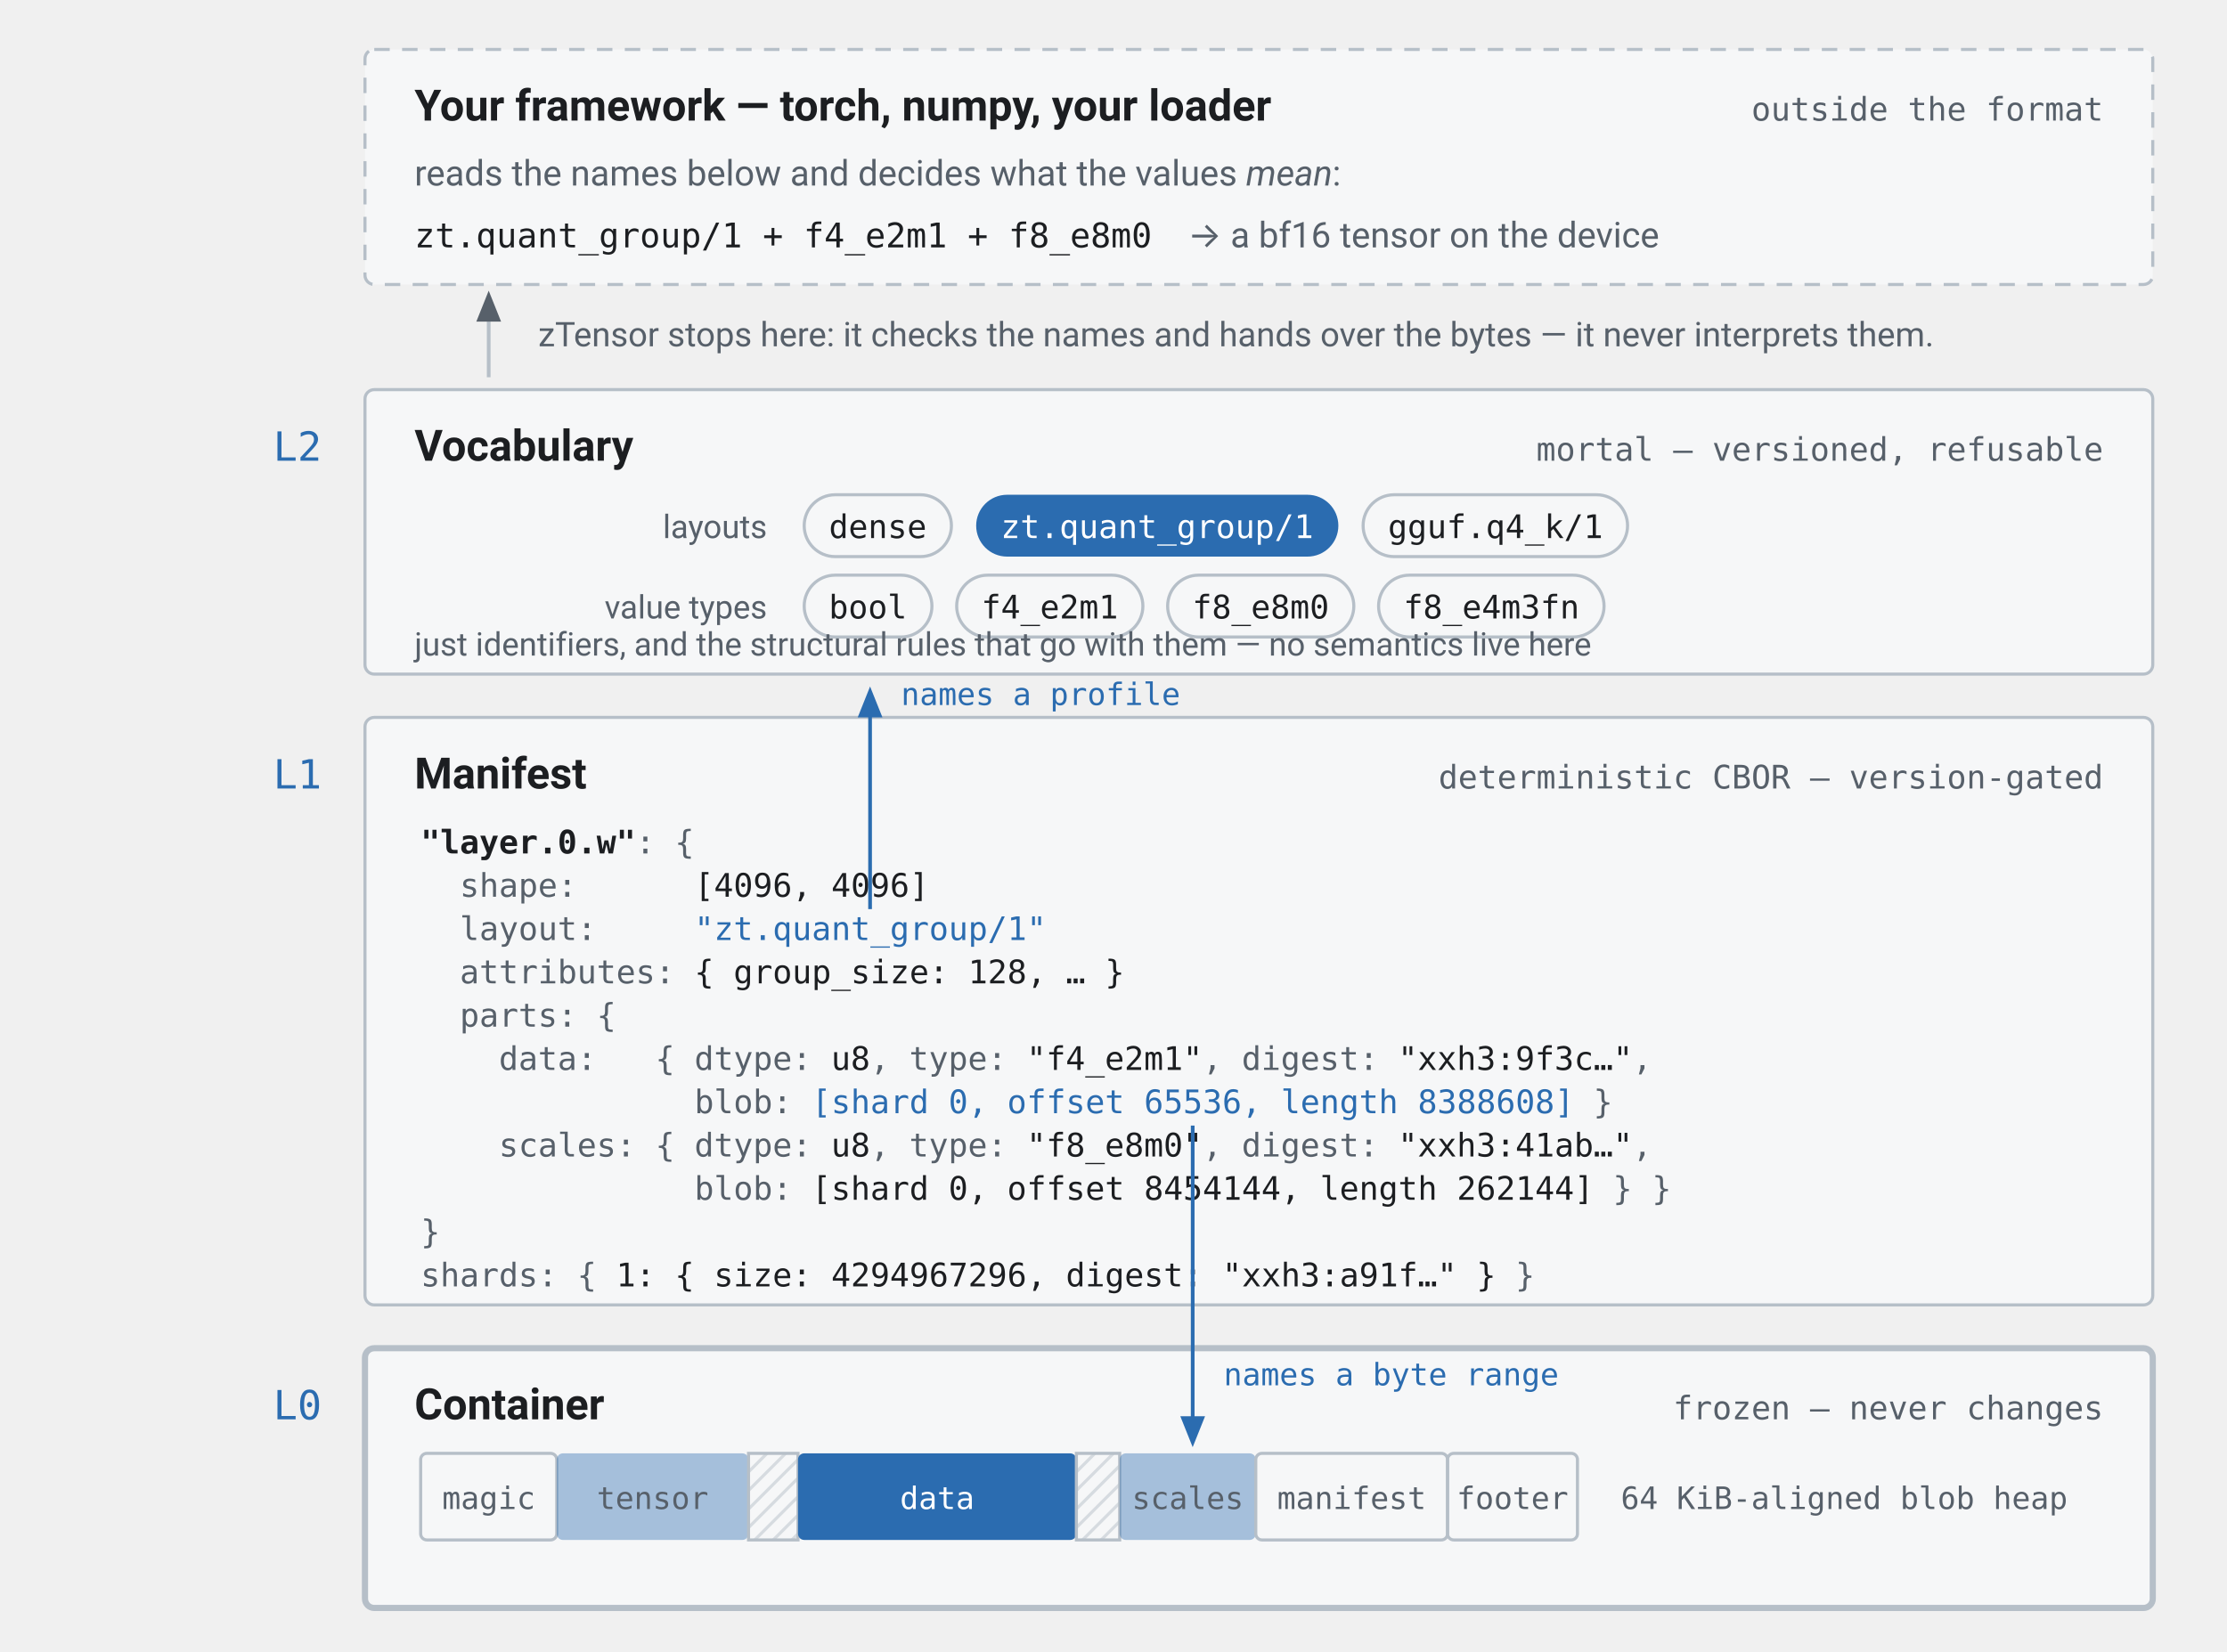
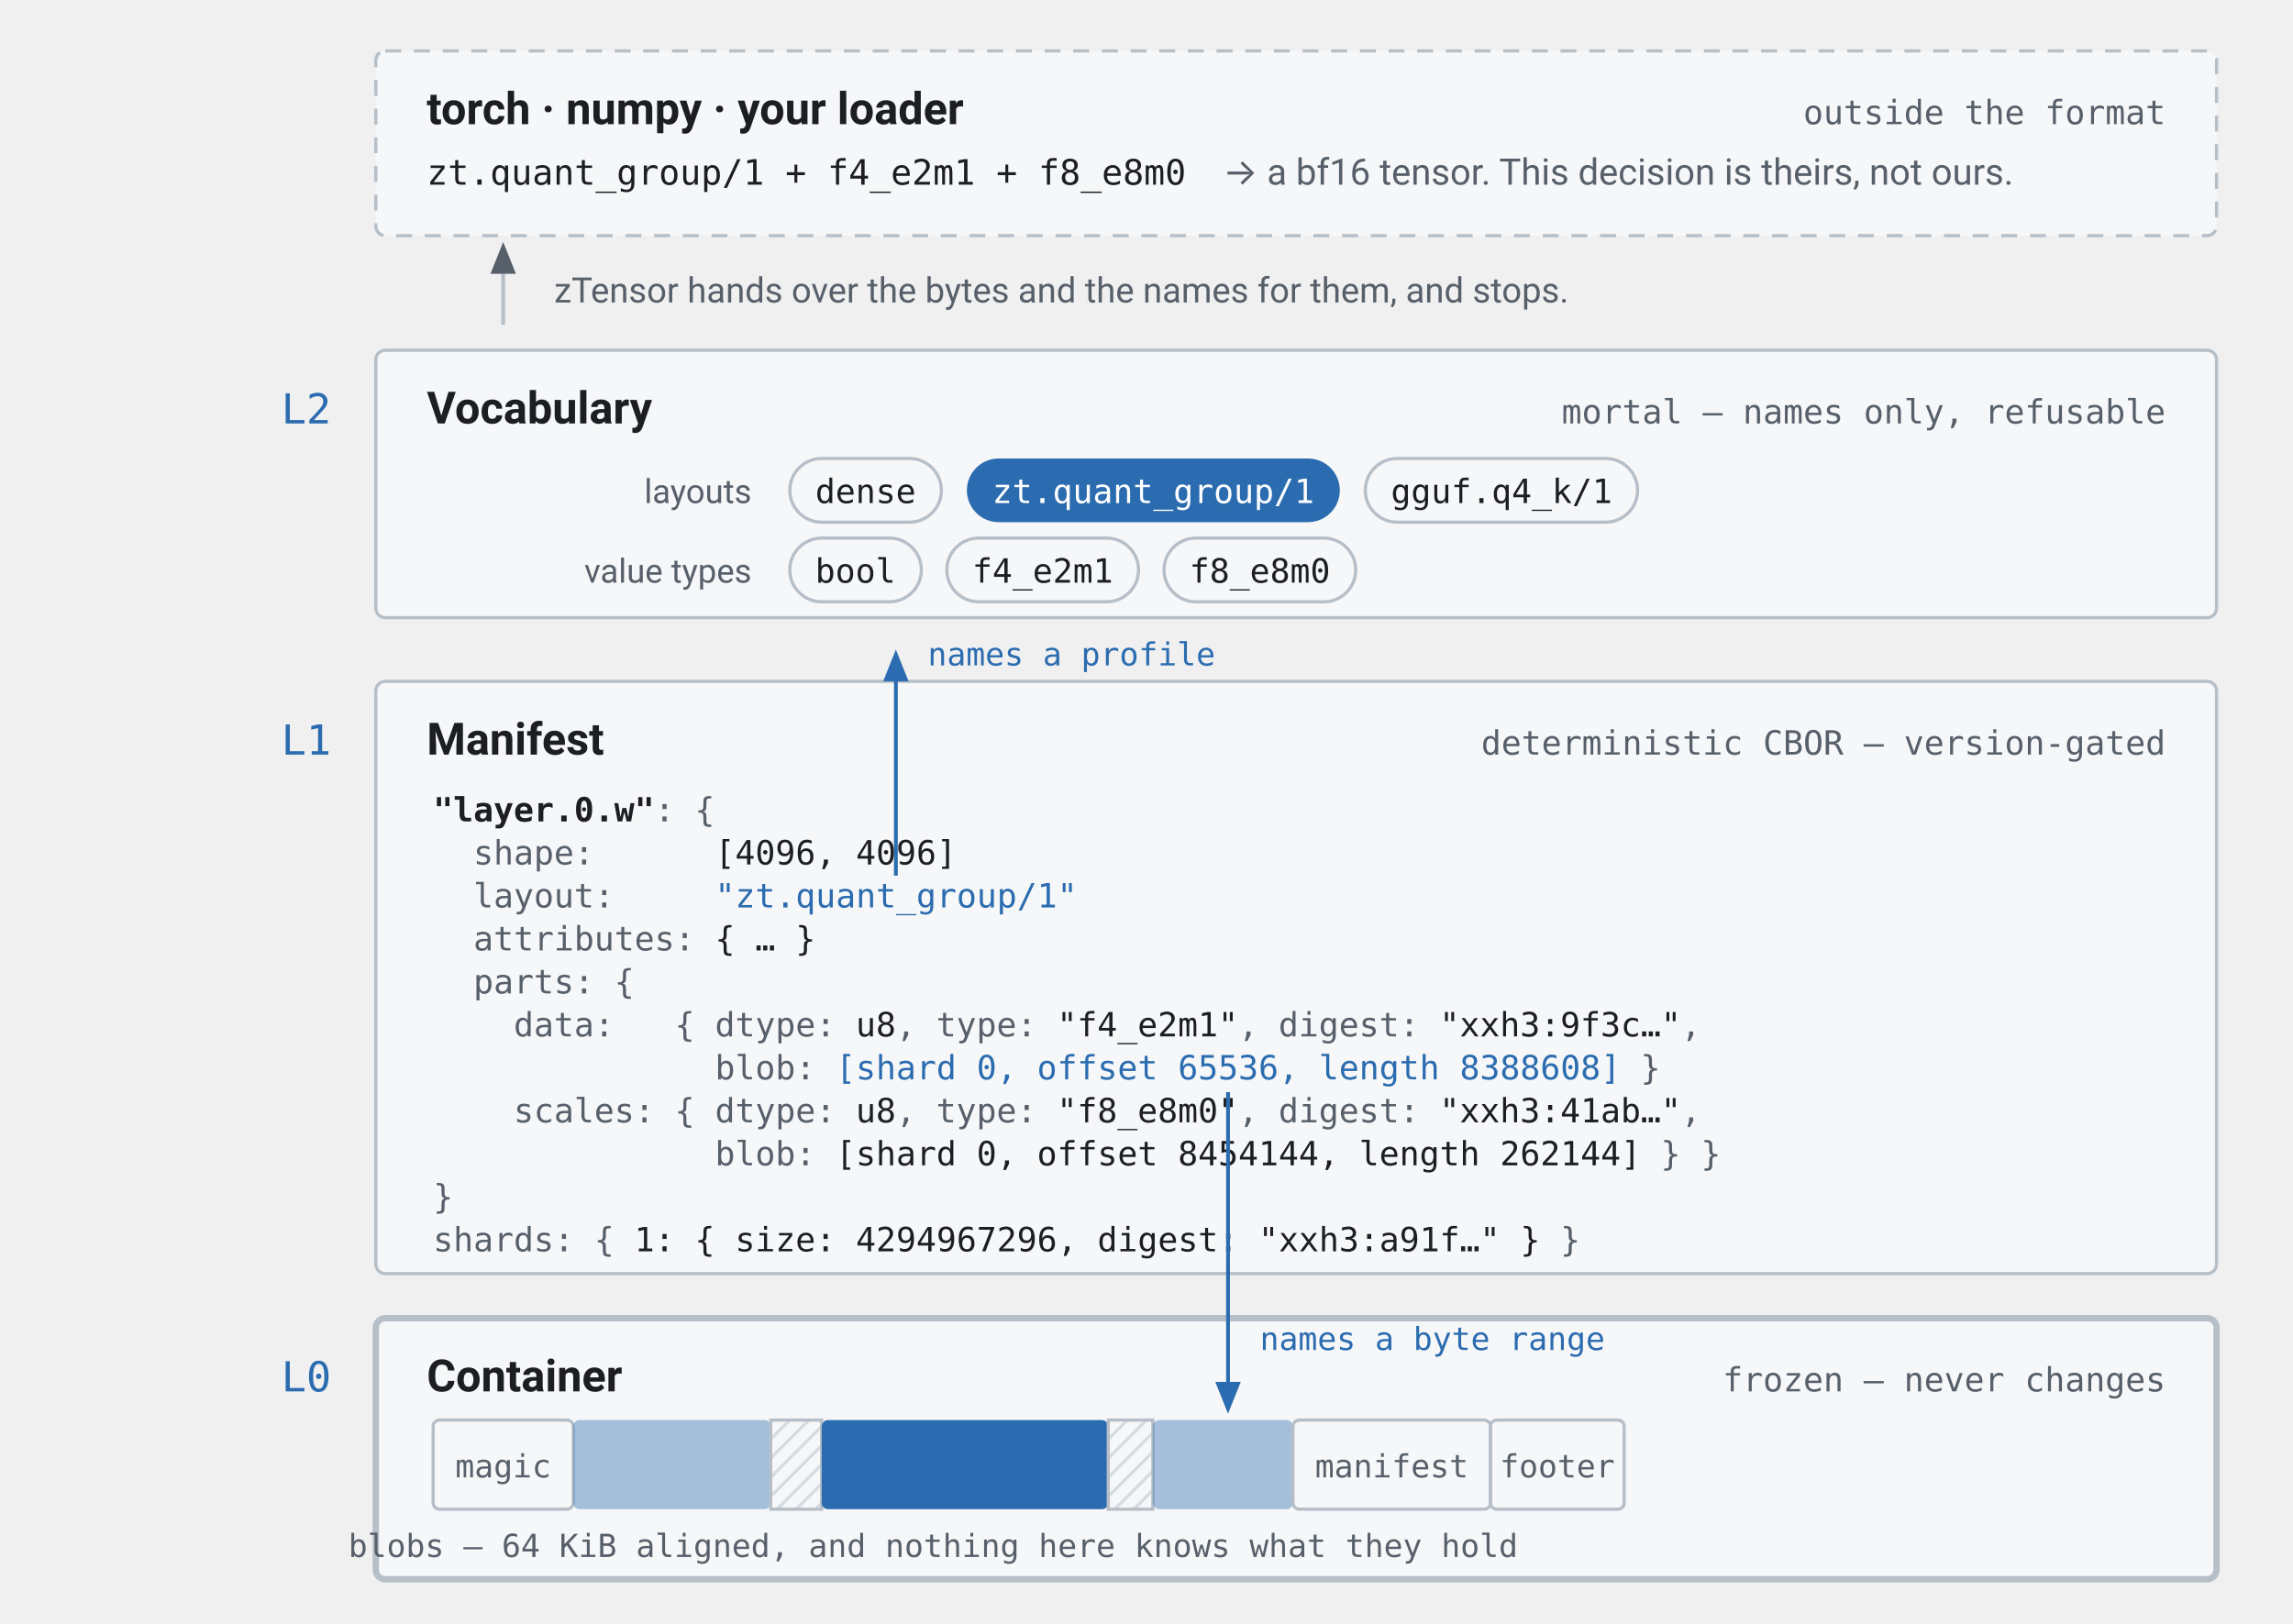
- <svg xmlns="http://www.w3.org/2000/svg" viewBox="0 0 720 534" width="720" height="534" role="img" aria-label="The three layers and what sits above them. L0 is the container: magic, a page-aligned blob heap, the manifest blob and a footer. L1 is the manifest: for each tensor a shape, a layout, attributes, and for each part a dtype, a value type, a digest and a blob triple naming a shard, an offset and a length. L2 is the vocabulary: identifiers and their structural rules. Above all three, outside the format, a framework such as torch reads those names and decides what the values mean.">
+ <svg xmlns="http://www.w3.org/2000/svg" viewBox="0 0 720 510" width="720" height="510" role="img" aria-label="The three layers and what sits above them. L0 is the container: magic, a heap of page-aligned blobs that are all alike, the manifest blob and a footer. L1 is the manifest, naming for each tensor a shape, a layout, attributes, and for each part a dtype, a value type, a digest and a blob triple. L2 is the vocabulary: names only. Above all three, outside the format, a framework such as torch reads those names and decides what the values mean.">
  <style>
    text { font-family: system-ui, -apple-system, "Segoe UI", Roboto, sans-serif; }
    .mono { font-family: ui-monospace, SFMono-Regular, Menlo, Consolas, monospace; }
    .fg { fill: #1c1e21; }
    .dim { fill: #57606a; }
    .rule { stroke: #d0d7de; }
    .edge { stroke: #b6bfc8; }
    .fill-alt { fill: #f6f7f8; }
    .accent { fill: #2b6cb0; }
    .accent-s { stroke: #2b6cb0; }
    .on-accent { fill: #ffffff; }
    .pad { stroke: #b6bfc8; }
    @media (prefers-color-scheme: dark) {
      .fg { fill: #e3e3e3; }
      .dim { fill: #a8a8a8; }
      .rule { stroke: #3a3b3f; }
      .edge { stroke: #4d4e53; }
      .fill-alt { fill: #242526; }
      .accent { fill: #78a9e0; }
      .accent-s { stroke: #78a9e0; }
      .on-accent { fill: #1b1b1d; }
      .pad { stroke: #4d4e53; }
    }
  </style>
-   <rect x="118" y="16" width="578" height="76" rx="3" class="fill-alt edge" stroke-width="1" stroke-dasharray="5 4" />
-   <text class="fg" x="134" y="39" font-size="14" font-weight="600">Your framework — torch, numpy, your loader</text>
+   <rect x="118" y="16" width="578" height="58" rx="3" class="fill-alt edge" stroke-width="1" stroke-dasharray="5 4" />
+   <text class="fg" x="134" y="39" font-size="14" font-weight="600">torch · numpy · your loader</text>
  <text class="mono dim" x="680" y="39" font-size="10.5" text-anchor="end">outside the format</text>
-   <text class="dim" x="134" y="60" font-size="11.5">reads the names below and decides what the values <tspan font-style="italic">mean</tspan>:</text>
-   <text class="mono fg" x="134" y="80" font-size="11">zt.quant_group/1 + f4_e2m1 + f8_e8m0</text>
-   <text class="dim" x="384" y="80" font-size="11.5">→ a bf16 tensor on the device</text>
-   <line class="edge" x1="158" y1="122" x2="158" y2="98" stroke-width="1.2" />
-   <path d="M 154 104 L 158 94 L 162 104 Z" class="dim" />
-   <text class="dim" x="174" y="112" font-size="11">zTensor stops here: it checks the names and hands over the bytes — it never interprets them.</text>
-   <rect x="118" y="126" width="578" height="92" rx="3" class="fill-alt edge" stroke-width="1" />
-   <text class="mono accent" x="104" y="149" font-size="13" text-anchor="end">L2</text>
-   <text class="fg" x="134" y="149" font-size="14" font-weight="600">Vocabulary</text>
-   <text class="mono dim" x="680" y="149" font-size="10.5" text-anchor="end">mortal — versioned, refusable</text>
-   <text class="dim" x="248" y="174" font-size="10.5" text-anchor="end">layouts</text>
-   <rect x="260.0" y="160" width="47.6" height="20" rx="10" class="fill-alt edge" stroke-width="1" />
-   <text class="mono fg" x="283.8" y="174" font-size="10.5" text-anchor="middle">dense</text>
-   <rect x="315.6" y="160" width="117.1" height="20" rx="10" class="accent" stroke-width="1" />
-   <text class="mono on-accent" x="374.1" y="174" font-size="10.5" text-anchor="middle">zt.quant_group/1</text>
-   <rect x="440.7" y="160" width="85.5" height="20" rx="10" class="fill-alt edge" stroke-width="1" />
-   <text class="mono fg" x="483.5" y="174" font-size="10.5" text-anchor="middle">gguf.q4_k/1</text>
-   <text class="dim" x="248" y="200" font-size="10.5" text-anchor="end">value types</text>
-   <rect x="260.0" y="186" width="41.3" height="20" rx="10" class="fill-alt edge" stroke-width="1" />
-   <text class="mono fg" x="280.6" y="200" font-size="10.5" text-anchor="middle">bool</text>
-   <rect x="309.3" y="186" width="60.2" height="20" rx="10" class="fill-alt edge" stroke-width="1" />
-   <text class="mono fg" x="339.4" y="200" font-size="10.5" text-anchor="middle">f4_e2m1</text>
-   <rect x="377.5" y="186" width="60.2" height="20" rx="10" class="fill-alt edge" stroke-width="1" />
-   <text class="mono fg" x="407.6" y="200" font-size="10.5" text-anchor="middle">f8_e8m0</text>
-   <rect x="445.7" y="186" width="72.9" height="20" rx="10" class="fill-alt edge" stroke-width="1" />
-   <text class="mono fg" x="482.2" y="200" font-size="10.5" text-anchor="middle">f8_e4m3fn</text>
-   <text class="dim" x="134" y="212" font-size="10.5">just identifiers, and the structural rules that go with them — no semantics live here</text>
-   <rect x="118" y="232" width="578" height="190" rx="3" class="fill-alt edge" stroke-width="1" />
-   <text class="mono accent" x="104" y="255" font-size="13" text-anchor="end">L1</text>
-   <text class="fg" x="134" y="255" font-size="14" font-weight="600">Manifest</text>
-   <text class="mono dim" x="680" y="255" font-size="10.5" text-anchor="end">deterministic CBOR — version-gated</text>
-   <text class="mono fg" x="136.0" y="276" font-size="10.5" font-weight="600" xml:space="preserve">"layer.0.w"</text>
-   <text class="mono dim" x="205.5" y="276" font-size="10.5" xml:space="preserve">: {</text>
-   <text class="mono dim" x="136.0" y="290" font-size="10.5" xml:space="preserve">  shape:      </text>
-   <text class="mono fg" x="224.5" y="290" font-size="10.5" xml:space="preserve">[4096, 4096]</text>
-   <text class="mono dim" x="136.0" y="304" font-size="10.5" xml:space="preserve">  layout:     </text>
-   <text class="mono accent" x="224.5" y="304" font-size="10.5" xml:space="preserve">"zt.quant_group/1"</text>
-   <text class="mono dim" x="136.0" y="318" font-size="10.5" xml:space="preserve">  attributes: </text>
-   <text class="mono fg" x="224.5" y="318" font-size="10.5" xml:space="preserve">{ group_size: 128, … }</text>
-   <text class="mono dim" x="136.0" y="332" font-size="10.5" xml:space="preserve">  parts: {</text>
-   <text class="mono dim" x="136.0" y="346" font-size="10.5" xml:space="preserve">    data:   { dtype: </text>
-   <text class="mono fg" x="268.7" y="346" font-size="10.5" xml:space="preserve">u8</text>
-   <text class="mono dim" x="281.3" y="346" font-size="10.5" xml:space="preserve">, type: </text>
-   <text class="mono fg" x="331.9" y="346" font-size="10.5" xml:space="preserve">"f4_e2m1"</text>
-   <text class="mono dim" x="388.8" y="346" font-size="10.5" xml:space="preserve">, digest: </text>
-   <text class="mono fg" x="452.0" y="346" font-size="10.5" xml:space="preserve">"xxh3:9f3c…"</text>
-   <text class="mono dim" x="527.8" y="346" font-size="10.5" xml:space="preserve">,</text>
-   <text class="mono dim" x="136.0" y="360" font-size="10.5" xml:space="preserve">              blob: </text>
-   <text class="mono accent" x="262.4" y="360" font-size="10.5" xml:space="preserve">[shard 0, offset 65536, length 8388608]</text>
-   <text class="mono dim" x="508.8" y="360" font-size="10.5" xml:space="preserve"> }</text>
-   <text class="mono dim" x="136.0" y="374" font-size="10.5" xml:space="preserve">    scales: { dtype: </text>
-   <text class="mono fg" x="268.7" y="374" font-size="10.5" xml:space="preserve">u8</text>
-   <text class="mono dim" x="281.3" y="374" font-size="10.5" xml:space="preserve">, type: </text>
-   <text class="mono fg" x="331.9" y="374" font-size="10.5" xml:space="preserve">"f8_e8m0"</text>
-   <text class="mono dim" x="388.8" y="374" font-size="10.5" xml:space="preserve">, digest: </text>
-   <text class="mono fg" x="452.0" y="374" font-size="10.5" xml:space="preserve">"xxh3:41ab…"</text>
-   <text class="mono dim" x="527.8" y="374" font-size="10.5" xml:space="preserve">,</text>
-   <text class="mono dim" x="136.0" y="388" font-size="10.5" xml:space="preserve">              blob: </text>
-   <text class="mono fg" x="262.4" y="388" font-size="10.5" xml:space="preserve">[shard 0, offset 8454144, length 262144]</text>
-   <text class="mono dim" x="515.1" y="388" font-size="10.5" xml:space="preserve"> } }</text>
-   <text class="mono dim" x="136.0" y="402" font-size="10.5" xml:space="preserve">}</text>
-   <text class="mono dim" x="136.0" y="416" font-size="10.5" xml:space="preserve">shards: { </text>
-   <text class="mono fg" x="199.2" y="416" font-size="10.5" xml:space="preserve">1: { size: 4294967296, digest: "xxh3:a91f…" }</text>
-   <text class="mono dim" x="483.6" y="416" font-size="10.5" xml:space="preserve"> }</text>
-   <rect x="118" y="436" width="578" height="84" rx="3" class="fill-alt edge" stroke-width="2" />
-   <text class="mono accent" x="104" y="459" font-size="13" text-anchor="end">L0</text>
-   <text class="fg" x="134" y="459" font-size="14" font-weight="600">Container</text>
-   <text class="mono dim" x="680" y="459" font-size="10.5" text-anchor="end">frozen — never changes</text>
-   <rect x="136" y="470" width="44" height="28" rx="2" fill="none" class="edge" stroke-width="1" />
-   <text class="mono dim" x="158.0" y="488" font-size="10" text-anchor="middle">magic</text>
-   <rect class="accent" x="180" y="470" width="62" height="28" rx="2" opacity="0.4" />
-   <text class="mono dim" x="211.0" y="488" font-size="10" text-anchor="middle">tensor</text>
+   <text class="mono fg" x="134" y="58" font-size="11">zt.quant_group/1 + f4_e2m1 + f8_e8m0</text>
+   <text class="dim" x="384" y="58" font-size="11.5">→ a bf16 tensor. This decision is theirs, not ours.</text>
+   <line class="edge" x1="158" y1="102" x2="158" y2="80" stroke-width="1.2" />
+   <path d="M 154 86 L 158 76 L 162 86 Z" class="dim" />
+   <text class="dim" x="174" y="95" font-size="11">zTensor hands over the bytes and the names for them, and stops.</text>
+   <rect x="118" y="110" width="578" height="84" rx="3" class="fill-alt edge" stroke-width="1" />
+   <text class="mono accent" x="104" y="133" font-size="13" text-anchor="end">L2</text>
+   <text class="fg" x="134" y="133" font-size="14" font-weight="600">Vocabulary</text>
+   <text class="mono dim" x="680" y="133" font-size="10.5" text-anchor="end">mortal — names only, refusable</text>
+   <text class="dim" x="236" y="158" font-size="10.5" text-anchor="end">layouts</text>
+   <rect x="248.0" y="144" width="47.6" height="20" rx="10" class="fill-alt edge" stroke-width="1" />
+   <text class="mono fg" x="271.8" y="158" font-size="10.5" text-anchor="middle">dense</text>
+   <rect x="303.6" y="144" width="117.1" height="20" rx="10" class="accent" stroke-width="1" />
+   <text class="mono on-accent" x="362.1" y="158" font-size="10.5" text-anchor="middle">zt.quant_group/1</text>
+   <rect x="428.7" y="144" width="85.5" height="20" rx="10" class="fill-alt edge" stroke-width="1" />
+   <text class="mono fg" x="471.5" y="158" font-size="10.5" text-anchor="middle">gguf.q4_k/1</text>
+   <text class="dim" x="236" y="183" font-size="10.5" text-anchor="end">value types</text>
+   <rect x="248.0" y="169" width="41.3" height="20" rx="10" class="fill-alt edge" stroke-width="1" />
+   <text class="mono fg" x="268.6" y="183" font-size="10.5" text-anchor="middle">bool</text>
+   <rect x="297.3" y="169" width="60.2" height="20" rx="10" class="fill-alt edge" stroke-width="1" />
+   <text class="mono fg" x="327.4" y="183" font-size="10.5" text-anchor="middle">f4_e2m1</text>
+   <rect x="365.5" y="169" width="60.2" height="20" rx="10" class="fill-alt edge" stroke-width="1" />
+   <text class="mono fg" x="395.6" y="183" font-size="10.5" text-anchor="middle">f8_e8m0</text>
+   <rect x="118" y="214" width="578" height="186" rx="3" class="fill-alt edge" stroke-width="1" />
+   <text class="mono accent" x="104" y="237" font-size="13" text-anchor="end">L1</text>
+   <text class="fg" x="134" y="237" font-size="14" font-weight="600">Manifest</text>
+   <text class="mono dim" x="680" y="237" font-size="10.5" text-anchor="end">deterministic CBOR — version-gated</text>
+   <text class="mono fg" x="136.0" y="258.0" font-size="10.5" font-weight="600" xml:space="preserve">"layer.0.w"</text>
+   <text class="mono dim" x="205.5" y="258.0" font-size="10.5" xml:space="preserve">: {</text>
+   <text class="mono dim" x="136.0" y="271.5" font-size="10.5" xml:space="preserve">  shape:      </text>
+   <text class="mono fg" x="224.5" y="271.5" font-size="10.5" xml:space="preserve">[4096, 4096]</text>
+   <text class="mono dim" x="136.0" y="285.0" font-size="10.5" xml:space="preserve">  layout:     </text>
+   <text class="mono accent" x="224.5" y="285.0" font-size="10.5" xml:space="preserve">"zt.quant_group/1"</text>
+   <text class="mono dim" x="136.0" y="298.5" font-size="10.5" xml:space="preserve">  attributes: </text>
+   <text class="mono fg" x="224.5" y="298.5" font-size="10.5" xml:space="preserve">{ … }</text>
+   <text class="mono dim" x="136.0" y="312.0" font-size="10.5" xml:space="preserve">  parts: {</text>
+   <text class="mono dim" x="136.0" y="325.5" font-size="10.5" xml:space="preserve">    data:   { dtype: </text>
+   <text class="mono fg" x="268.7" y="325.5" font-size="10.5" xml:space="preserve">u8</text>
+   <text class="mono dim" x="281.3" y="325.5" font-size="10.5" xml:space="preserve">, type: </text>
+   <text class="mono fg" x="331.9" y="325.5" font-size="10.5" xml:space="preserve">"f4_e2m1"</text>
+   <text class="mono dim" x="388.8" y="325.5" font-size="10.5" xml:space="preserve">, digest: </text>
+   <text class="mono fg" x="452.0" y="325.5" font-size="10.5" xml:space="preserve">"xxh3:9f3c…"</text>
+   <text class="mono dim" x="527.8" y="325.5" font-size="10.5" xml:space="preserve">,</text>
+   <text class="mono dim" x="136.0" y="339.0" font-size="10.5" xml:space="preserve">              blob: </text>
+   <text class="mono accent" x="262.4" y="339.0" font-size="10.5" xml:space="preserve">[shard 0, offset 65536, length 8388608]</text>
+   <text class="mono dim" x="508.8" y="339.0" font-size="10.5" xml:space="preserve"> }</text>
+   <text class="mono dim" x="136.0" y="352.5" font-size="10.5" xml:space="preserve">    scales: { dtype: </text>
+   <text class="mono fg" x="268.7" y="352.5" font-size="10.5" xml:space="preserve">u8</text>
+   <text class="mono dim" x="281.3" y="352.5" font-size="10.5" xml:space="preserve">, type: </text>
+   <text class="mono fg" x="331.9" y="352.5" font-size="10.5" xml:space="preserve">"f8_e8m0"</text>
+   <text class="mono dim" x="388.8" y="352.5" font-size="10.5" xml:space="preserve">, digest: </text>
+   <text class="mono fg" x="452.0" y="352.5" font-size="10.5" xml:space="preserve">"xxh3:41ab…"</text>
+   <text class="mono dim" x="527.8" y="352.5" font-size="10.5" xml:space="preserve">,</text>
+   <text class="mono dim" x="136.0" y="366.0" font-size="10.5" xml:space="preserve">              blob: </text>
+   <text class="mono fg" x="262.4" y="366.0" font-size="10.5" xml:space="preserve">[shard 0, offset 8454144, length 262144]</text>
+   <text class="mono dim" x="515.1" y="366.0" font-size="10.5" xml:space="preserve"> } }</text>
+   <text class="mono dim" x="136.0" y="379.5" font-size="10.5" xml:space="preserve">}</text>
+   <text class="mono dim" x="136.0" y="393.0" font-size="10.5" xml:space="preserve">shards: { </text>
+   <text class="mono fg" x="199.2" y="393.0" font-size="10.5" xml:space="preserve">1: { size: 4294967296, digest: "xxh3:a91f…" }</text>
+   <text class="mono dim" x="483.6" y="393.0" font-size="10.5" xml:space="preserve"> }</text>
+   <rect x="118" y="414" width="578" height="82" rx="3" class="fill-alt edge" stroke-width="2" />
+   <text class="mono accent" x="104" y="437" font-size="13" text-anchor="end">L0</text>
+   <text class="fg" x="134" y="437" font-size="14" font-weight="600">Container</text>
+   <text class="mono dim" x="680" y="437" font-size="10.5" text-anchor="end">frozen — never changes</text>
+   <rect x="136" y="446" width="44" height="28" rx="2" fill="none" class="edge" stroke-width="1" />
+   <text class="mono dim" x="158.0" y="464" font-size="10" text-anchor="middle">magic</text>
+   <rect class="accent" x="180" y="446" width="62" height="28" rx="2" opacity="0.4" />
  <clipPath id="z242">
-     <rect x="242" y="470" width="16" height="28" />
+     <rect x="242" y="446" width="16" height="28" />
  </clipPath>
  <g class="pad" stroke-width="1" opacity="0.5" clip-path="url(#z242)">
-     <line x1="214" y1="498" x2="242" y2="470" />
-     <line x1="220" y1="498" x2="248" y2="470" />
-     <line x1="226" y1="498" x2="254" y2="470" />
-     <line x1="232" y1="498" x2="260" y2="470" />
-     <line x1="238" y1="498" x2="266" y2="470" />
-     <line x1="244" y1="498" x2="272" y2="470" />
-     <line x1="250" y1="498" x2="278" y2="470" />
-     <line x1="256" y1="498" x2="284" y2="470" />
-     <line x1="262" y1="498" x2="290" y2="470" />
-     <line x1="268" y1="498" x2="296" y2="470" />
-     <line x1="274" y1="498" x2="302" y2="470" />
-     <line x1="280" y1="498" x2="308" y2="470" />
+     <line x1="214" y1="474" x2="242" y2="446" />
+     <line x1="220" y1="474" x2="248" y2="446" />
+     <line x1="226" y1="474" x2="254" y2="446" />
+     <line x1="232" y1="474" x2="260" y2="446" />
+     <line x1="238" y1="474" x2="266" y2="446" />
+     <line x1="244" y1="474" x2="272" y2="446" />
+     <line x1="250" y1="474" x2="278" y2="446" />
+     <line x1="256" y1="474" x2="284" y2="446" />
+     <line x1="262" y1="474" x2="290" y2="446" />
+     <line x1="268" y1="474" x2="296" y2="446" />
+     <line x1="274" y1="474" x2="302" y2="446" />
+     <line x1="280" y1="474" x2="308" y2="446" />
  </g>
-   <rect x="242" y="470" width="16" height="28" fill="none" class="edge" stroke-width="1" />
-   <rect class="accent" x="258" y="470" width="90" height="28" rx="2" opacity="1" />
-   <text class="mono on-accent" x="303.0" y="488" font-size="10" text-anchor="middle">data</text>
+   <rect x="242" y="446" width="16" height="28" fill="none" class="edge" stroke-width="1" />
+   <rect class="accent" x="258" y="446" width="90" height="28" rx="2" opacity="1" />
  <clipPath id="z348">
-     <rect x="348" y="470" width="14" height="28" />
+     <rect x="348" y="446" width="14" height="28" />
  </clipPath>
  <g class="pad" stroke-width="1" opacity="0.5" clip-path="url(#z348)">
-     <line x1="320" y1="498" x2="348" y2="470" />
-     <line x1="326" y1="498" x2="354" y2="470" />
-     <line x1="332" y1="498" x2="360" y2="470" />
-     <line x1="338" y1="498" x2="366" y2="470" />
-     <line x1="344" y1="498" x2="372" y2="470" />
-     <line x1="350" y1="498" x2="378" y2="470" />
-     <line x1="356" y1="498" x2="384" y2="470" />
-     <line x1="362" y1="498" x2="390" y2="470" />
-     <line x1="368" y1="498" x2="396" y2="470" />
-     <line x1="374" y1="498" x2="402" y2="470" />
-     <line x1="380" y1="498" x2="408" y2="470" />
-     <line x1="386" y1="498" x2="414" y2="470" />
+     <line x1="320" y1="474" x2="348" y2="446" />
+     <line x1="326" y1="474" x2="354" y2="446" />
+     <line x1="332" y1="474" x2="360" y2="446" />
+     <line x1="338" y1="474" x2="366" y2="446" />
+     <line x1="344" y1="474" x2="372" y2="446" />
+     <line x1="350" y1="474" x2="378" y2="446" />
+     <line x1="356" y1="474" x2="384" y2="446" />
+     <line x1="362" y1="474" x2="390" y2="446" />
+     <line x1="368" y1="474" x2="396" y2="446" />
+     <line x1="374" y1="474" x2="402" y2="446" />
+     <line x1="380" y1="474" x2="408" y2="446" />
+     <line x1="386" y1="474" x2="414" y2="446" />
  </g>
-   <rect x="348" y="470" width="14" height="28" fill="none" class="edge" stroke-width="1" />
-   <rect class="accent" x="362" y="470" width="44" height="28" rx="2" opacity="0.4" />
-   <text class="mono dim" x="384.0" y="488" font-size="10" text-anchor="middle">scales</text>
-   <rect x="406" y="470" width="62" height="28" rx="2" fill="none" class="edge" stroke-width="1" />
-   <text class="mono dim" x="437.0" y="488" font-size="10" text-anchor="middle">manifest</text>
-   <rect x="468" y="470" width="42" height="28" rx="2" fill="none" class="edge" stroke-width="1" />
-   <text class="mono dim" x="489.0" y="488" font-size="10" text-anchor="middle">footer</text>
-   <text class="mono dim" x="524" y="488" font-size="10">64 KiB-aligned blob heap</text>
-   <line class="accent-s" x1="281.3" y1="294" x2="281.3" y2="226" stroke-width="1.2" />
-   <path d="M 277.3 232 L 281.3 222 L 285.3 232 Z" class="accent" />
-   <text class="mono accent" x="291.3" y="228" font-size="10">names a profile</text>
-   <line class="accent-s" x1="385.6" y1="364" x2="385.6" y2="464" stroke-width="1.2" />
-   <path d="M 381.6 458 L 385.6 468 L 389.6 458 Z" class="accent" />
-   <text class="mono accent" x="395.6" y="448" font-size="10">names a byte range</text>
+   <rect x="348" y="446" width="14" height="28" fill="none" class="edge" stroke-width="1" />
+   <rect class="accent" x="362" y="446" width="44" height="28" rx="2" opacity="0.4" />
+   <rect x="406" y="446" width="62" height="28" rx="2" fill="none" class="edge" stroke-width="1" />
+   <text class="mono dim" x="437.0" y="464" font-size="10" text-anchor="middle">manifest</text>
+   <rect x="468" y="446" width="42" height="28" rx="2" fill="none" class="edge" stroke-width="1" />
+   <text class="mono dim" x="489.0" y="464" font-size="10" text-anchor="middle">footer</text>
+   <text class="mono dim" x="293" y="489" font-size="10" text-anchor="middle">blobs — 64 KiB aligned, and nothing here knows what they hold</text>
+   <line class="accent-s" x1="281.3" y1="275" x2="281.3" y2="208" stroke-width="1.2" />
+   <path d="M 277.3 214 L 281.3 204 L 285.3 214 Z" class="accent" />
+   <text class="mono accent" x="291.3" y="209" font-size="10">names a profile</text>
+   <line class="accent-s" x1="385.6" y1="343" x2="385.6" y2="440" stroke-width="1.2" />
+   <path d="M 381.6 434 L 385.6 444 L 389.6 434 Z" class="accent" />
+   <text class="mono accent" x="395.6" y="424" font-size="10">names a byte range</text>
</svg>
